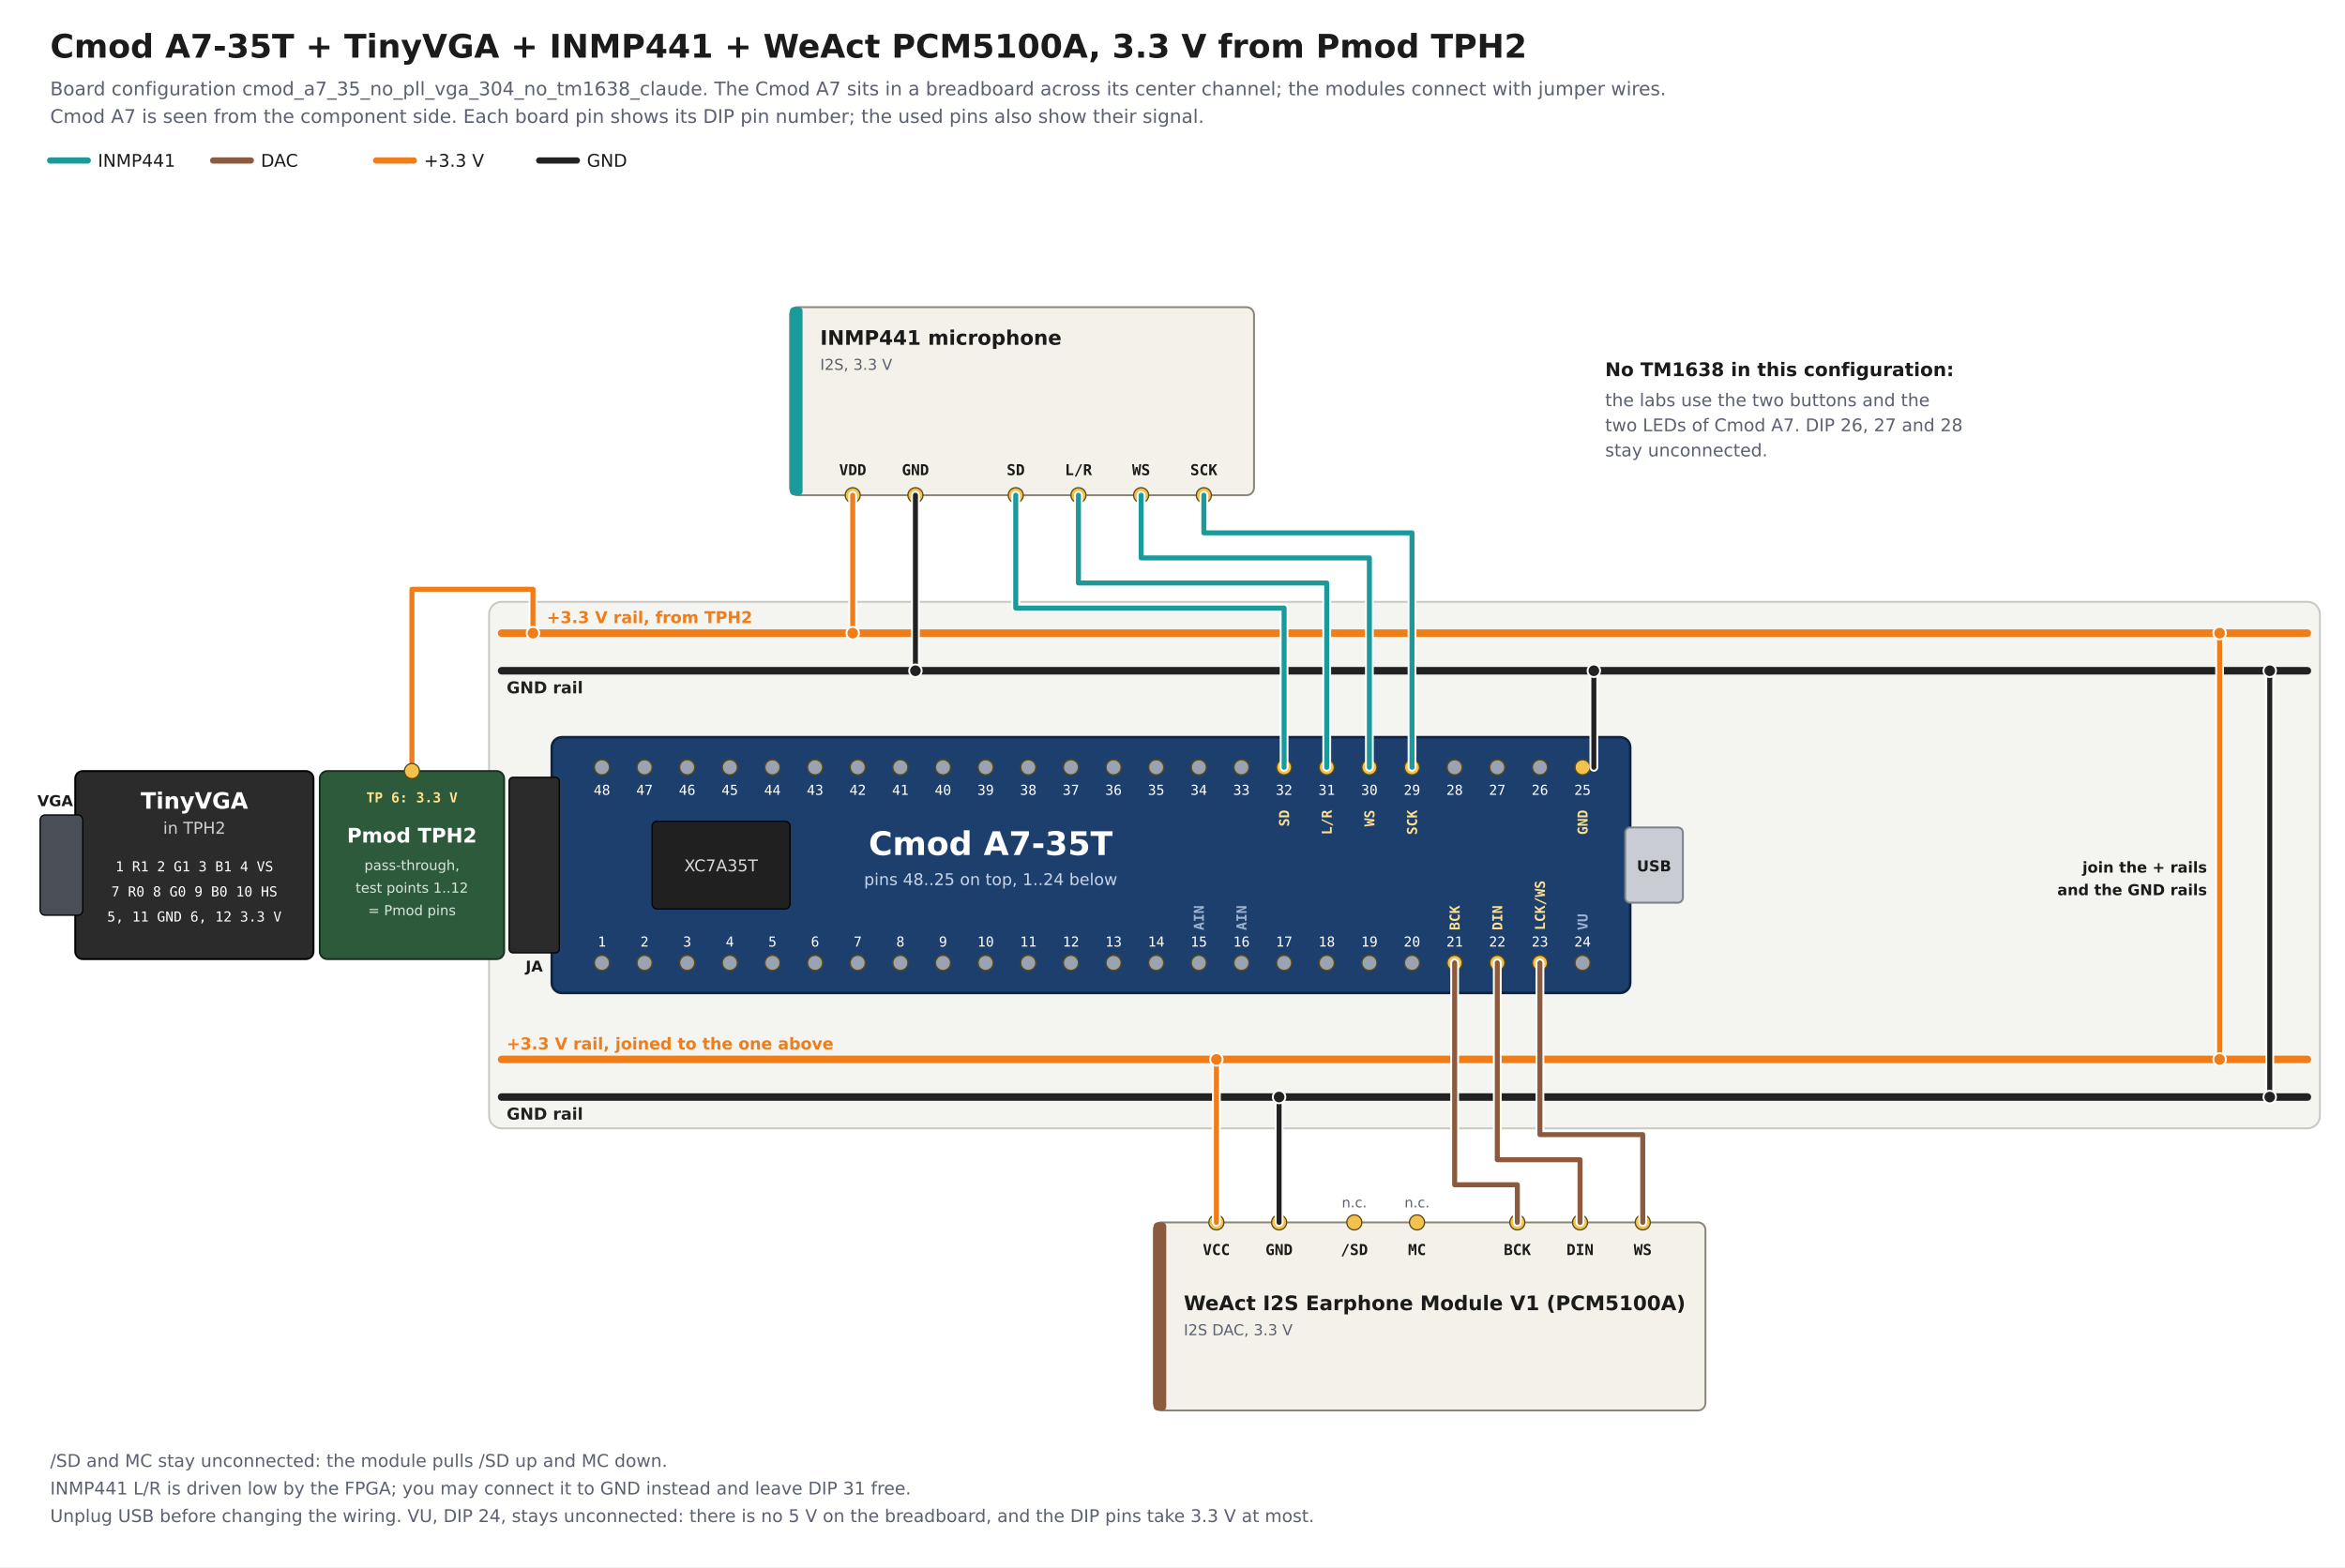
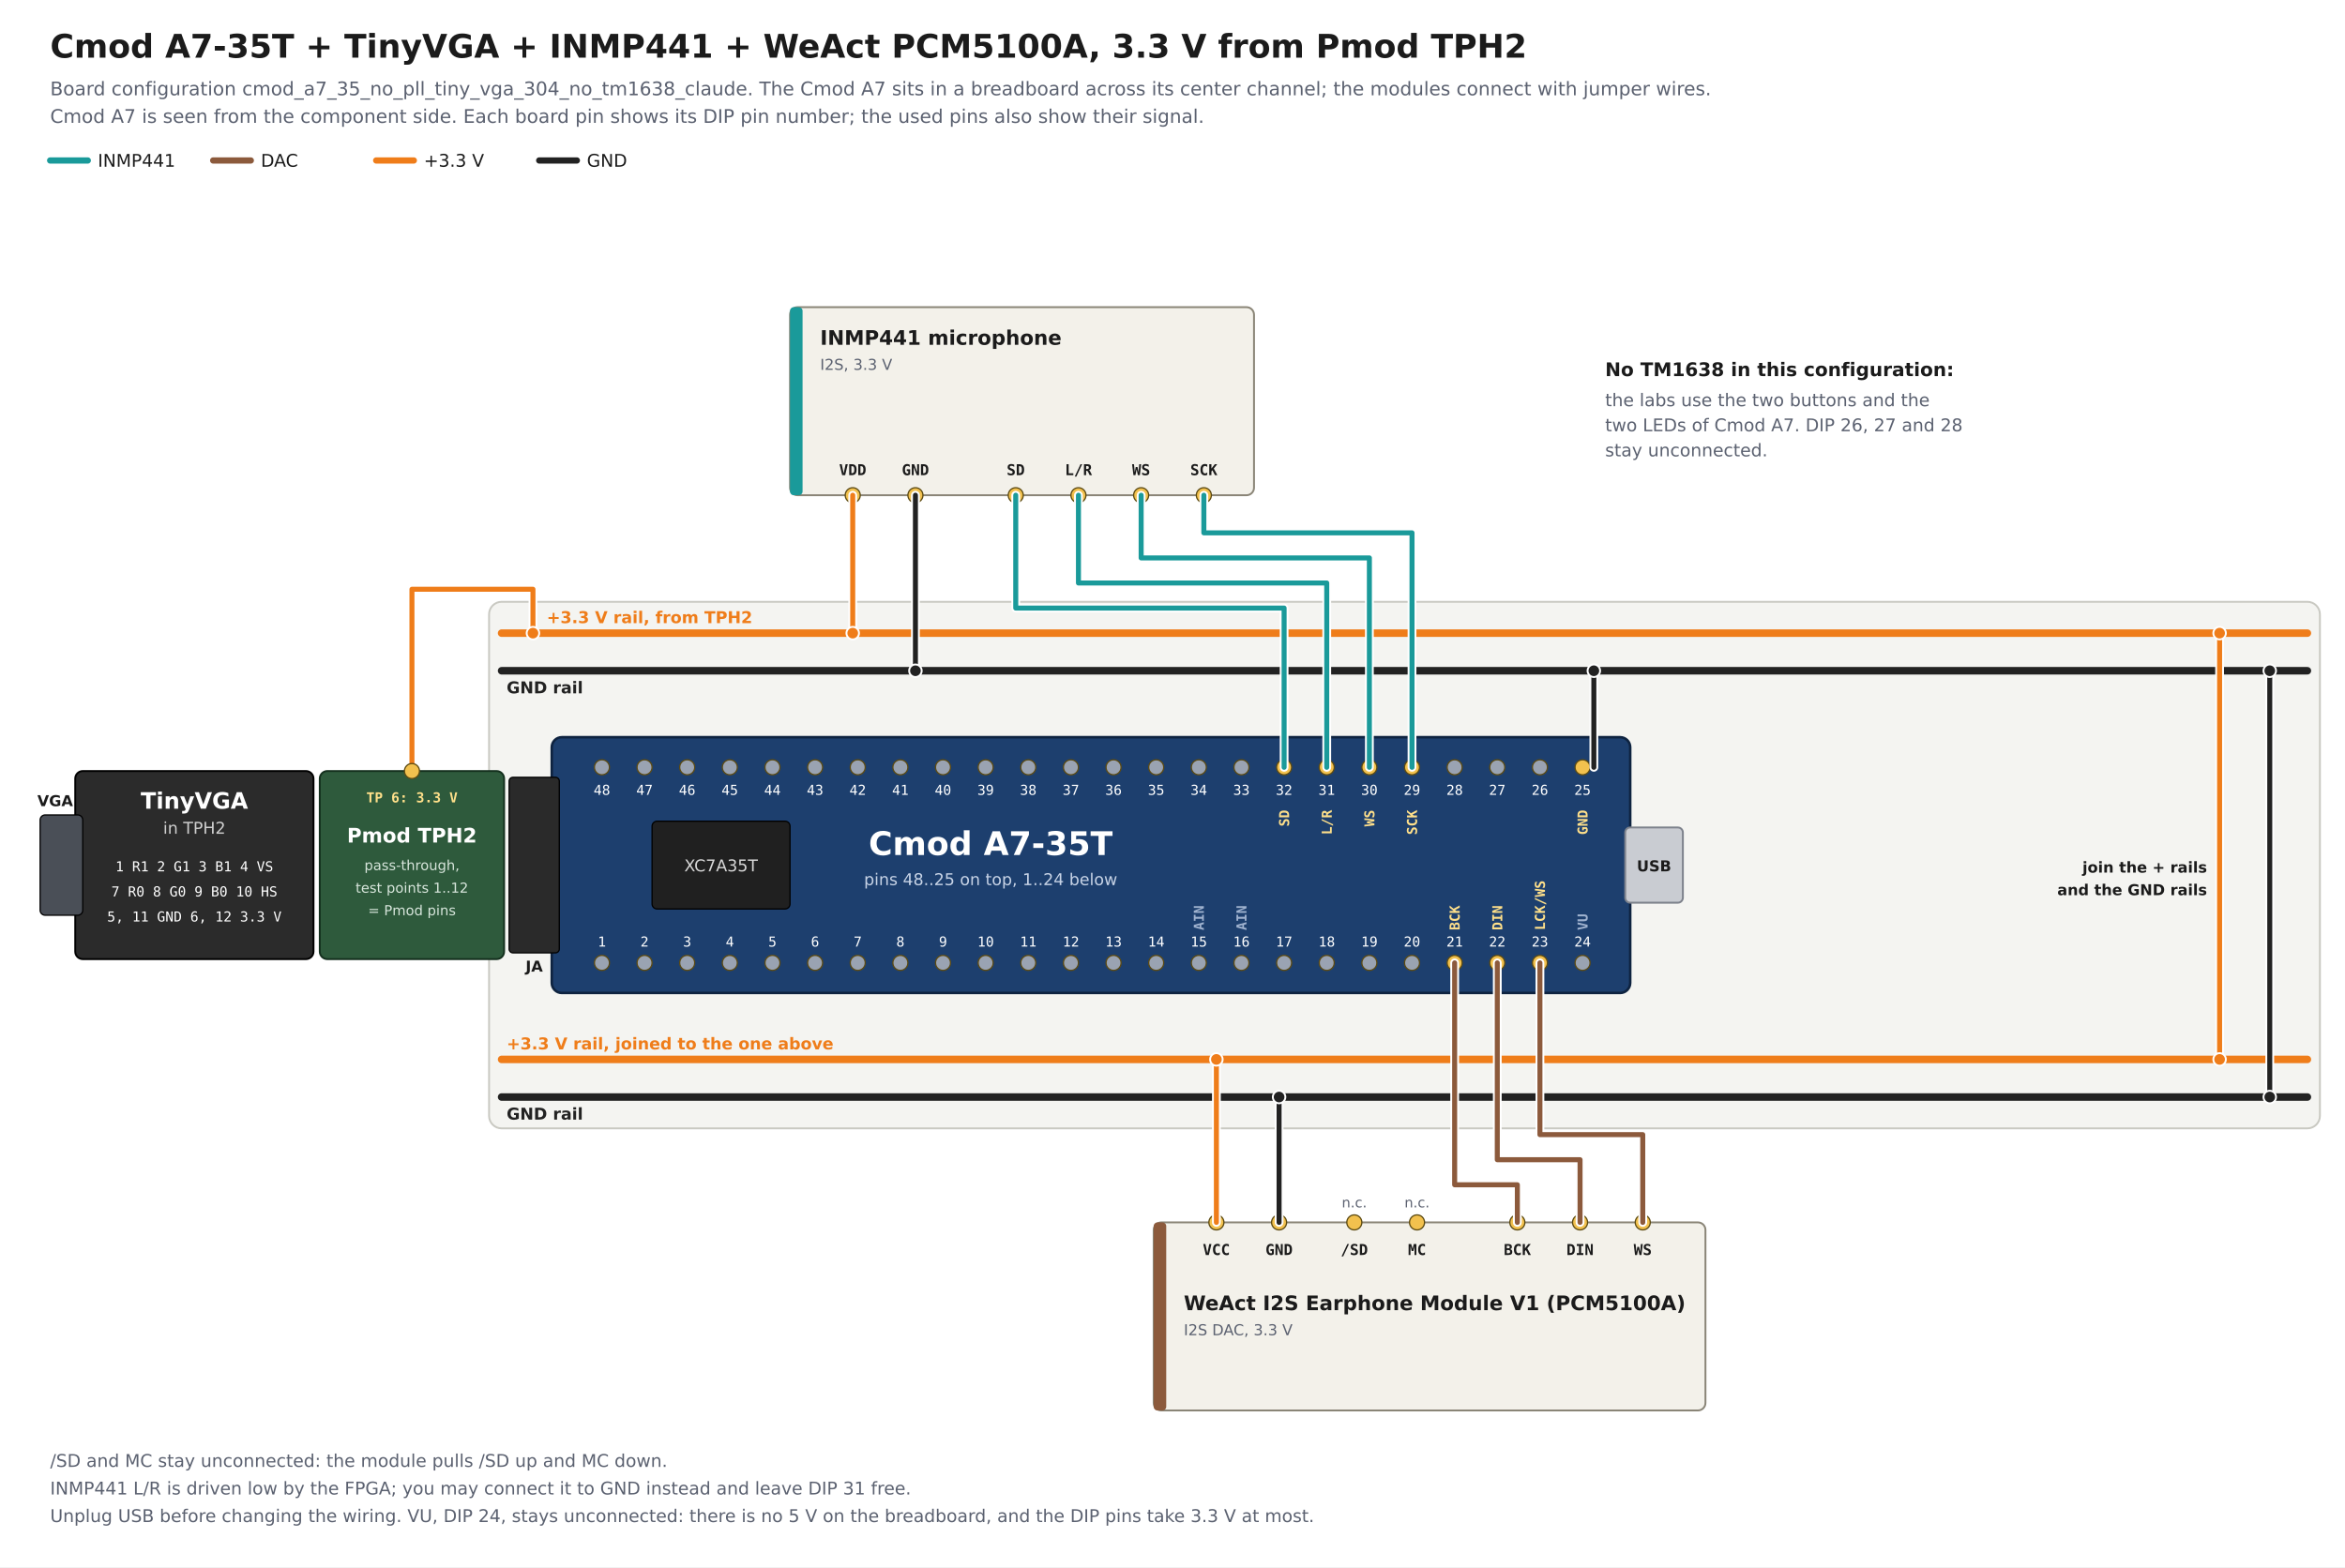
<svg xmlns="http://www.w3.org/2000/svg" width="1870" height="1250" viewBox="0 0 1870 1250">
  <rect width="1870" height="1250" fill="#ffffff" />
  <text x="40" y="46" font-family="DejaVu Sans, Liberation Sans, Arial, sans-serif" font-size="26" font-weight="bold" fill="#1b1b1b" text-anchor="start">Cmod A7-35T + TinyVGA + INMP441 + WeAct PCM5100A, 3.3 V from Pmod TPH2</text>
-   <text x="40" y="76" font-family="DejaVu Sans, Liberation Sans, Arial, sans-serif" font-size="15" font-weight="normal" fill="#5b6170" text-anchor="start">Board configuration cmod_a7_35_no_pll_vga_304_no_tm1638_claude. The Cmod A7 sits in a breadboard across its center channel; the modules connect with jumper wires.</text>
+   <text x="40" y="76" font-family="DejaVu Sans, Liberation Sans, Arial, sans-serif" font-size="15" font-weight="normal" fill="#5b6170" text-anchor="start">Board configuration cmod_a7_35_no_pll_tiny_vga_304_no_tm1638_claude. The Cmod A7 sits in a breadboard across its center channel; the modules connect with jumper wires.</text>
  <text x="40" y="98" font-family="DejaVu Sans, Liberation Sans, Arial, sans-serif" font-size="15" font-weight="normal" fill="#5b6170" text-anchor="start">Cmod A7 is seen from the component side. Each board pin shows its DIP pin number; the used pins also show their signal.</text>
  <line x1="40" y1="128" x2="70" y2="128" stroke="#1a9a9a" stroke-width="5" stroke-linecap="round" />
  <text x="78" y="133" font-family="DejaVu Sans, Liberation Sans, Arial, sans-serif" font-size="14" font-weight="normal" fill="#1b1b1b" text-anchor="start">INMP441</text>
  <line x1="170" y1="128" x2="200" y2="128" stroke="#8c5a3c" stroke-width="5" stroke-linecap="round" />
  <text x="208" y="133" font-family="DejaVu Sans, Liberation Sans, Arial, sans-serif" font-size="14" font-weight="normal" fill="#1b1b1b" text-anchor="start">DAC</text>
  <line x1="300" y1="128" x2="330" y2="128" stroke="#ef7d1a" stroke-width="5" stroke-linecap="round" />
  <text x="338" y="133" font-family="DejaVu Sans, Liberation Sans, Arial, sans-serif" font-size="14" font-weight="normal" fill="#1b1b1b" text-anchor="start">+3.3 V</text>
  <line x1="430" y1="128" x2="460" y2="128" stroke="#222222" stroke-width="5" stroke-linecap="round" />
  <text x="468" y="133" font-family="DejaVu Sans, Liberation Sans, Arial, sans-serif" font-size="14" font-weight="normal" fill="#1b1b1b" text-anchor="start">GND</text>
  <g transform="translate(150 0)">
    <rect x="240" y="480" width="1460" height="420" rx="10" fill="#f4f4f1" stroke="#c9c9c2" stroke-width="1.5" />
    <text x="286" y="497" font-family="DejaVu Sans, Liberation Sans, Arial, sans-serif" font-size="13" font-weight="bold" fill="#ef7d1a" text-anchor="start">+3.3 V rail, from TPH2</text>
    <text x="254" y="553" font-family="DejaVu Sans, Liberation Sans, Arial, sans-serif" font-size="13" font-weight="bold" fill="#222222" text-anchor="start">GND rail</text>
    <text x="254" y="837" font-family="DejaVu Sans, Liberation Sans, Arial, sans-serif" font-size="13" font-weight="bold" fill="#ef7d1a" text-anchor="start">+3.3 V rail, joined to the one above</text>
    <text x="254" y="893" font-family="DejaVu Sans, Liberation Sans, Arial, sans-serif" font-size="13" font-weight="bold" fill="#222222" text-anchor="start">GND rail</text>
    <line x1="250" y1="505" x2="1690" y2="505" stroke="#ef7d1a" stroke-width="6" stroke-linecap="round" />
    <line x1="250" y1="535" x2="1690" y2="535" stroke="#222222" stroke-width="6" stroke-linecap="round" />
    <line x1="250" y1="845" x2="1690" y2="845" stroke="#ef7d1a" stroke-width="6" stroke-linecap="round" />
    <line x1="250" y1="875" x2="1690" y2="875" stroke="#222222" stroke-width="6" stroke-linecap="round" />
    <rect x="290" y="588" width="860" height="204" rx="8" fill="#1d3f6e" stroke="#0e2340" stroke-width="2" />
    <rect x="1146" y="660" width="46" height="60" rx="4" fill="#c9ccd2" stroke="#7d828c" stroke-width="1.5" />
    <text x="1169" y="695" font-family="DejaVu Sans, Liberation Sans, Arial, sans-serif" font-size="12" font-weight="bold" fill="#1b1b1b" text-anchor="middle">USB</text>
    <rect x="370" y="655" width="110" height="70" rx="4" fill="#202020" stroke="#000000" stroke-width="1" />
    <text x="425" y="695" font-family="DejaVu Sans, Liberation Sans, Arial, sans-serif" font-size="13" font-weight="normal" fill="#d8d8d8" text-anchor="middle">XC7A35T</text>
    <text x="640" y="682" font-family="DejaVu Sans, Liberation Sans, Arial, sans-serif" font-size="26" font-weight="bold" fill="#ffffff" text-anchor="middle">Cmod A7-35T</text>
    <text x="640" y="706" font-family="DejaVu Sans, Liberation Sans, Arial, sans-serif" font-size="13" font-weight="normal" fill="#c7d3e6" text-anchor="middle">pins 48..25 on top, 1..24 below</text>
    <circle cx="330" cy="768" r="6" fill="#9aa3b2" stroke="#5c4a12" stroke-width="1" />
    <text x="330" y="755" font-family="DejaVu Sans Mono, Liberation Mono, monospace" font-size="11" font-weight="normal" fill="#ffffff" text-anchor="middle">1</text>
    <circle cx="364" cy="768" r="6" fill="#9aa3b2" stroke="#5c4a12" stroke-width="1" />
    <text x="364" y="755" font-family="DejaVu Sans Mono, Liberation Mono, monospace" font-size="11" font-weight="normal" fill="#ffffff" text-anchor="middle">2</text>
    <circle cx="398" cy="768" r="6" fill="#9aa3b2" stroke="#5c4a12" stroke-width="1" />
    <text x="398" y="755" font-family="DejaVu Sans Mono, Liberation Mono, monospace" font-size="11" font-weight="normal" fill="#ffffff" text-anchor="middle">3</text>
    <circle cx="432" cy="768" r="6" fill="#9aa3b2" stroke="#5c4a12" stroke-width="1" />
    <text x="432" y="755" font-family="DejaVu Sans Mono, Liberation Mono, monospace" font-size="11" font-weight="normal" fill="#ffffff" text-anchor="middle">4</text>
    <circle cx="466" cy="768" r="6" fill="#9aa3b2" stroke="#5c4a12" stroke-width="1" />
    <text x="466" y="755" font-family="DejaVu Sans Mono, Liberation Mono, monospace" font-size="11" font-weight="normal" fill="#ffffff" text-anchor="middle">5</text>
    <circle cx="500" cy="768" r="6" fill="#9aa3b2" stroke="#5c4a12" stroke-width="1" />
    <text x="500" y="755" font-family="DejaVu Sans Mono, Liberation Mono, monospace" font-size="11" font-weight="normal" fill="#ffffff" text-anchor="middle">6</text>
    <circle cx="534" cy="768" r="6" fill="#9aa3b2" stroke="#5c4a12" stroke-width="1" />
    <text x="534" y="755" font-family="DejaVu Sans Mono, Liberation Mono, monospace" font-size="11" font-weight="normal" fill="#ffffff" text-anchor="middle">7</text>
    <circle cx="568" cy="768" r="6" fill="#9aa3b2" stroke="#5c4a12" stroke-width="1" />
    <text x="568" y="755" font-family="DejaVu Sans Mono, Liberation Mono, monospace" font-size="11" font-weight="normal" fill="#ffffff" text-anchor="middle">8</text>
    <circle cx="602" cy="768" r="6" fill="#9aa3b2" stroke="#5c4a12" stroke-width="1" />
    <text x="602" y="755" font-family="DejaVu Sans Mono, Liberation Mono, monospace" font-size="11" font-weight="normal" fill="#ffffff" text-anchor="middle">9</text>
    <circle cx="636" cy="768" r="6" fill="#9aa3b2" stroke="#5c4a12" stroke-width="1" />
    <text x="636" y="755" font-family="DejaVu Sans Mono, Liberation Mono, monospace" font-size="11" font-weight="normal" fill="#ffffff" text-anchor="middle">10</text>
    <circle cx="670" cy="768" r="6" fill="#9aa3b2" stroke="#5c4a12" stroke-width="1" />
    <text x="670" y="755" font-family="DejaVu Sans Mono, Liberation Mono, monospace" font-size="11" font-weight="normal" fill="#ffffff" text-anchor="middle">11</text>
    <circle cx="704" cy="768" r="6" fill="#9aa3b2" stroke="#5c4a12" stroke-width="1" />
    <text x="704" y="755" font-family="DejaVu Sans Mono, Liberation Mono, monospace" font-size="11" font-weight="normal" fill="#ffffff" text-anchor="middle">12</text>
    <circle cx="738" cy="768" r="6" fill="#9aa3b2" stroke="#5c4a12" stroke-width="1" />
    <text x="738" y="755" font-family="DejaVu Sans Mono, Liberation Mono, monospace" font-size="11" font-weight="normal" fill="#ffffff" text-anchor="middle">13</text>
    <circle cx="772" cy="768" r="6" fill="#9aa3b2" stroke="#5c4a12" stroke-width="1" />
    <text x="772" y="755" font-family="DejaVu Sans Mono, Liberation Mono, monospace" font-size="11" font-weight="normal" fill="#ffffff" text-anchor="middle">14</text>
    <circle cx="806" cy="768" r="6" fill="#9aa3b2" stroke="#5c4a12" stroke-width="1" />
    <text x="806" y="755" font-family="DejaVu Sans Mono, Liberation Mono, monospace" font-size="11" font-weight="normal" fill="#ffffff" text-anchor="middle">15</text>
    <text x="810" y="742" font-family="DejaVu Sans Mono, Liberation Mono, monospace" font-size="11" font-weight="bold" fill="#9fb2cf" text-anchor="start" transform="rotate(-90 810 742)">AIN</text>
    <circle cx="840" cy="768" r="6" fill="#9aa3b2" stroke="#5c4a12" stroke-width="1" />
    <text x="840" y="755" font-family="DejaVu Sans Mono, Liberation Mono, monospace" font-size="11" font-weight="normal" fill="#ffffff" text-anchor="middle">16</text>
    <text x="844" y="742" font-family="DejaVu Sans Mono, Liberation Mono, monospace" font-size="11" font-weight="bold" fill="#9fb2cf" text-anchor="start" transform="rotate(-90 844 742)">AIN</text>
    <circle cx="874" cy="768" r="6" fill="#9aa3b2" stroke="#5c4a12" stroke-width="1" />
    <text x="874" y="755" font-family="DejaVu Sans Mono, Liberation Mono, monospace" font-size="11" font-weight="normal" fill="#ffffff" text-anchor="middle">17</text>
    <circle cx="908" cy="768" r="6" fill="#9aa3b2" stroke="#5c4a12" stroke-width="1" />
    <text x="908" y="755" font-family="DejaVu Sans Mono, Liberation Mono, monospace" font-size="11" font-weight="normal" fill="#ffffff" text-anchor="middle">18</text>
    <circle cx="942" cy="768" r="6" fill="#9aa3b2" stroke="#5c4a12" stroke-width="1" />
    <text x="942" y="755" font-family="DejaVu Sans Mono, Liberation Mono, monospace" font-size="11" font-weight="normal" fill="#ffffff" text-anchor="middle">19</text>
    <circle cx="976" cy="768" r="6" fill="#9aa3b2" stroke="#5c4a12" stroke-width="1" />
    <text x="976" y="755" font-family="DejaVu Sans Mono, Liberation Mono, monospace" font-size="11" font-weight="normal" fill="#ffffff" text-anchor="middle">20</text>
    <circle cx="1010" cy="768" r="6" fill="#f2c14e" stroke="#5c4a12" stroke-width="1" />
    <text x="1010" y="755" font-family="DejaVu Sans Mono, Liberation Mono, monospace" font-size="11" font-weight="normal" fill="#ffffff" text-anchor="middle">21</text>
    <text x="1014" y="742" font-family="DejaVu Sans Mono, Liberation Mono, monospace" font-size="11" font-weight="bold" fill="#ffe08a" text-anchor="start" transform="rotate(-90 1014 742)">BCK</text>
    <circle cx="1044" cy="768" r="6" fill="#f2c14e" stroke="#5c4a12" stroke-width="1" />
    <text x="1044" y="755" font-family="DejaVu Sans Mono, Liberation Mono, monospace" font-size="11" font-weight="normal" fill="#ffffff" text-anchor="middle">22</text>
    <text x="1048" y="742" font-family="DejaVu Sans Mono, Liberation Mono, monospace" font-size="11" font-weight="bold" fill="#ffe08a" text-anchor="start" transform="rotate(-90 1048 742)">DIN</text>
    <circle cx="1078" cy="768" r="6" fill="#f2c14e" stroke="#5c4a12" stroke-width="1" />
    <text x="1078" y="755" font-family="DejaVu Sans Mono, Liberation Mono, monospace" font-size="11" font-weight="normal" fill="#ffffff" text-anchor="middle">23</text>
    <text x="1082" y="742" font-family="DejaVu Sans Mono, Liberation Mono, monospace" font-size="11" font-weight="bold" fill="#ffe08a" text-anchor="start" transform="rotate(-90 1082 742)">LCK/WS</text>
    <circle cx="1112" cy="768" r="6" fill="#9aa3b2" stroke="#5c4a12" stroke-width="1" />
    <text x="1112" y="755" font-family="DejaVu Sans Mono, Liberation Mono, monospace" font-size="11" font-weight="normal" fill="#ffffff" text-anchor="middle">24</text>
    <text x="1116" y="742" font-family="DejaVu Sans Mono, Liberation Mono, monospace" font-size="11" font-weight="bold" fill="#9fb2cf" text-anchor="start" transform="rotate(-90 1116 742)">VU</text>
    <circle cx="1112" cy="612" r="6" fill="#f2c14e" stroke="#5c4a12" stroke-width="1" />
    <text x="1112" y="634" font-family="DejaVu Sans Mono, Liberation Mono, monospace" font-size="11" font-weight="normal" fill="#ffffff" text-anchor="middle">25</text>
    <text x="1116" y="646" font-family="DejaVu Sans Mono, Liberation Mono, monospace" font-size="11" font-weight="bold" fill="#ffe08a" text-anchor="end" transform="rotate(-90 1116 646)">GND</text>
    <circle cx="1078" cy="612" r="6" fill="#9aa3b2" stroke="#5c4a12" stroke-width="1" />
    <text x="1078" y="634" font-family="DejaVu Sans Mono, Liberation Mono, monospace" font-size="11" font-weight="normal" fill="#ffffff" text-anchor="middle">26</text>
    <circle cx="1044" cy="612" r="6" fill="#9aa3b2" stroke="#5c4a12" stroke-width="1" />
    <text x="1044" y="634" font-family="DejaVu Sans Mono, Liberation Mono, monospace" font-size="11" font-weight="normal" fill="#ffffff" text-anchor="middle">27</text>
    <circle cx="1010" cy="612" r="6" fill="#9aa3b2" stroke="#5c4a12" stroke-width="1" />
    <text x="1010" y="634" font-family="DejaVu Sans Mono, Liberation Mono, monospace" font-size="11" font-weight="normal" fill="#ffffff" text-anchor="middle">28</text>
    <circle cx="976" cy="612" r="6" fill="#f2c14e" stroke="#5c4a12" stroke-width="1" />
    <text x="976" y="634" font-family="DejaVu Sans Mono, Liberation Mono, monospace" font-size="11" font-weight="normal" fill="#ffffff" text-anchor="middle">29</text>
    <text x="980" y="646" font-family="DejaVu Sans Mono, Liberation Mono, monospace" font-size="11" font-weight="bold" fill="#ffe08a" text-anchor="end" transform="rotate(-90 980 646)">SCK</text>
    <circle cx="942" cy="612" r="6" fill="#f2c14e" stroke="#5c4a12" stroke-width="1" />
    <text x="942" y="634" font-family="DejaVu Sans Mono, Liberation Mono, monospace" font-size="11" font-weight="normal" fill="#ffffff" text-anchor="middle">30</text>
    <text x="946" y="646" font-family="DejaVu Sans Mono, Liberation Mono, monospace" font-size="11" font-weight="bold" fill="#ffe08a" text-anchor="end" transform="rotate(-90 946 646)">WS</text>
    <circle cx="908" cy="612" r="6" fill="#f2c14e" stroke="#5c4a12" stroke-width="1" />
    <text x="908" y="634" font-family="DejaVu Sans Mono, Liberation Mono, monospace" font-size="11" font-weight="normal" fill="#ffffff" text-anchor="middle">31</text>
    <text x="912" y="646" font-family="DejaVu Sans Mono, Liberation Mono, monospace" font-size="11" font-weight="bold" fill="#ffe08a" text-anchor="end" transform="rotate(-90 912 646)">L/R</text>
    <circle cx="874" cy="612" r="6" fill="#f2c14e" stroke="#5c4a12" stroke-width="1" />
    <text x="874" y="634" font-family="DejaVu Sans Mono, Liberation Mono, monospace" font-size="11" font-weight="normal" fill="#ffffff" text-anchor="middle">32</text>
    <text x="878" y="646" font-family="DejaVu Sans Mono, Liberation Mono, monospace" font-size="11" font-weight="bold" fill="#ffe08a" text-anchor="end" transform="rotate(-90 878 646)">SD</text>
    <circle cx="840" cy="612" r="6" fill="#9aa3b2" stroke="#5c4a12" stroke-width="1" />
    <text x="840" y="634" font-family="DejaVu Sans Mono, Liberation Mono, monospace" font-size="11" font-weight="normal" fill="#ffffff" text-anchor="middle">33</text>
    <circle cx="806" cy="612" r="6" fill="#9aa3b2" stroke="#5c4a12" stroke-width="1" />
    <text x="806" y="634" font-family="DejaVu Sans Mono, Liberation Mono, monospace" font-size="11" font-weight="normal" fill="#ffffff" text-anchor="middle">34</text>
    <circle cx="772" cy="612" r="6" fill="#9aa3b2" stroke="#5c4a12" stroke-width="1" />
    <text x="772" y="634" font-family="DejaVu Sans Mono, Liberation Mono, monospace" font-size="11" font-weight="normal" fill="#ffffff" text-anchor="middle">35</text>
    <circle cx="738" cy="612" r="6" fill="#9aa3b2" stroke="#5c4a12" stroke-width="1" />
    <text x="738" y="634" font-family="DejaVu Sans Mono, Liberation Mono, monospace" font-size="11" font-weight="normal" fill="#ffffff" text-anchor="middle">36</text>
    <circle cx="704" cy="612" r="6" fill="#9aa3b2" stroke="#5c4a12" stroke-width="1" />
    <text x="704" y="634" font-family="DejaVu Sans Mono, Liberation Mono, monospace" font-size="11" font-weight="normal" fill="#ffffff" text-anchor="middle">37</text>
    <circle cx="670" cy="612" r="6" fill="#9aa3b2" stroke="#5c4a12" stroke-width="1" />
    <text x="670" y="634" font-family="DejaVu Sans Mono, Liberation Mono, monospace" font-size="11" font-weight="normal" fill="#ffffff" text-anchor="middle">38</text>
    <circle cx="636" cy="612" r="6" fill="#9aa3b2" stroke="#5c4a12" stroke-width="1" />
    <text x="636" y="634" font-family="DejaVu Sans Mono, Liberation Mono, monospace" font-size="11" font-weight="normal" fill="#ffffff" text-anchor="middle">39</text>
    <circle cx="602" cy="612" r="6" fill="#9aa3b2" stroke="#5c4a12" stroke-width="1" />
    <text x="602" y="634" font-family="DejaVu Sans Mono, Liberation Mono, monospace" font-size="11" font-weight="normal" fill="#ffffff" text-anchor="middle">40</text>
    <circle cx="568" cy="612" r="6" fill="#9aa3b2" stroke="#5c4a12" stroke-width="1" />
    <text x="568" y="634" font-family="DejaVu Sans Mono, Liberation Mono, monospace" font-size="11" font-weight="normal" fill="#ffffff" text-anchor="middle">41</text>
    <circle cx="534" cy="612" r="6" fill="#9aa3b2" stroke="#5c4a12" stroke-width="1" />
    <text x="534" y="634" font-family="DejaVu Sans Mono, Liberation Mono, monospace" font-size="11" font-weight="normal" fill="#ffffff" text-anchor="middle">42</text>
    <circle cx="500" cy="612" r="6" fill="#9aa3b2" stroke="#5c4a12" stroke-width="1" />
    <text x="500" y="634" font-family="DejaVu Sans Mono, Liberation Mono, monospace" font-size="11" font-weight="normal" fill="#ffffff" text-anchor="middle">43</text>
    <circle cx="466" cy="612" r="6" fill="#9aa3b2" stroke="#5c4a12" stroke-width="1" />
    <text x="466" y="634" font-family="DejaVu Sans Mono, Liberation Mono, monospace" font-size="11" font-weight="normal" fill="#ffffff" text-anchor="middle">44</text>
    <circle cx="432" cy="612" r="6" fill="#9aa3b2" stroke="#5c4a12" stroke-width="1" />
    <text x="432" y="634" font-family="DejaVu Sans Mono, Liberation Mono, monospace" font-size="11" font-weight="normal" fill="#ffffff" text-anchor="middle">45</text>
    <circle cx="398" cy="612" r="6" fill="#9aa3b2" stroke="#5c4a12" stroke-width="1" />
    <text x="398" y="634" font-family="DejaVu Sans Mono, Liberation Mono, monospace" font-size="11" font-weight="normal" fill="#ffffff" text-anchor="middle">46</text>
    <circle cx="364" cy="612" r="6" fill="#9aa3b2" stroke="#5c4a12" stroke-width="1" />
    <text x="364" y="634" font-family="DejaVu Sans Mono, Liberation Mono, monospace" font-size="11" font-weight="normal" fill="#ffffff" text-anchor="middle">47</text>
    <circle cx="330" cy="612" r="6" fill="#9aa3b2" stroke="#5c4a12" stroke-width="1" />
    <text x="330" y="634" font-family="DejaVu Sans Mono, Liberation Mono, monospace" font-size="11" font-weight="normal" fill="#ffffff" text-anchor="middle">48</text>
    <rect x="256" y="620" width="40" height="140" rx="3" fill="#2a2a2a" stroke="#000000" stroke-width="1" />
    <text x="276" y="775" font-family="DejaVu Sans, Liberation Sans, Arial, sans-serif" font-size="12" font-weight="bold" fill="#1b1b1b" text-anchor="middle">JA</text>
    <rect x="105" y="615" width="147" height="150" rx="6" fill="#2e5a3c" stroke="#14301e" stroke-width="1.5" />
    <text x="178.5" y="640" font-family="DejaVu Sans Mono, Liberation Mono, monospace" font-size="11" font-weight="bold" fill="#ffe08a" text-anchor="middle">TP 6: 3.3 V</text>
    <text x="178.5" y="672" font-family="DejaVu Sans, Liberation Sans, Arial, sans-serif" font-size="16" font-weight="bold" fill="#ffffff" text-anchor="middle">Pmod TPH2</text>
    <text x="178.5" y="694" font-family="DejaVu Sans, Liberation Sans, Arial, sans-serif" font-size="11" font-weight="normal" fill="#d8e6dc" text-anchor="middle">pass-through,</text>
    <text x="178.5" y="712" font-family="DejaVu Sans, Liberation Sans, Arial, sans-serif" font-size="11" font-weight="normal" fill="#d8e6dc" text-anchor="middle">test points 1..12</text>
    <text x="178.5" y="730" font-family="DejaVu Sans, Liberation Sans, Arial, sans-serif" font-size="11" font-weight="normal" fill="#d8e6dc" text-anchor="middle">= Pmod pins</text>
    <polyline points="178.5,615 178.5,470 275,470 275,505" fill="none" stroke="#ffffff" stroke-width="7" stroke-linejoin="round" stroke-linecap="round" />
    <polyline points="178.5,615 178.5,470 275,470 275,505" fill="none" stroke="#ef7d1a" stroke-width="4" stroke-linejoin="round" stroke-linecap="round" />
    <circle cx="178.5" cy="615" r="6" fill="#f2c14e" stroke="#5c4a12" stroke-width="1" />
    <circle cx="275" cy="505" r="5" fill="#ef7d1a" stroke="#ffffff" stroke-width="1.5" />
    <rect x="-90" y="615" width="190" height="150" rx="6" fill="#2b2b2b" stroke="#000000" stroke-width="1.5" />
    <rect x="-118" y="650" width="34" height="80" rx="4" fill="#4a4f57" stroke="#000000" stroke-width="1" />
    <text x="5" y="645" font-family="DejaVu Sans, Liberation Sans, Arial, sans-serif" font-size="18" font-weight="bold" fill="#ffffff" text-anchor="middle">TinyVGA</text>
    <text x="5" y="665" font-family="DejaVu Sans, Liberation Sans, Arial, sans-serif" font-size="13" font-weight="normal" fill="#d0d0d0" text-anchor="middle">in TPH2</text>
    <text x="5" y="695" font-family="DejaVu Sans Mono, Liberation Mono, monospace" font-size="11" font-weight="normal" fill="#ffffff" text-anchor="middle">1 R1  2 G1  3 B1  4 VS</text>
    <text x="5" y="715" font-family="DejaVu Sans Mono, Liberation Mono, monospace" font-size="11" font-weight="normal" fill="#ffffff" text-anchor="middle">7 R0  8 G0  9 B0 10 HS</text>
    <text x="5" y="735" font-family="DejaVu Sans Mono, Liberation Mono, monospace" font-size="11" font-weight="normal" fill="#ffffff" text-anchor="middle">5, 11 GND   6, 12 3.3 V</text>
    <text x="-106" y="643" font-family="DejaVu Sans, Liberation Sans, Arial, sans-serif" font-size="12" font-weight="bold" fill="#1b1b1b" text-anchor="middle">VGA</text>
    <polyline points="1121,612 1121,535" fill="none" stroke="#ffffff" stroke-width="7" stroke-linejoin="round" stroke-linecap="round" />
    <polyline points="1121,612 1121,535" fill="none" stroke="#222222" stroke-width="4" stroke-linejoin="round" stroke-linecap="round" />
    <circle cx="1121" cy="535" r="5" fill="#222222" stroke="#ffffff" stroke-width="1.5" />
    <polyline points="1620,505 1620,845" fill="none" stroke="#ffffff" stroke-width="7" stroke-linejoin="round" stroke-linecap="round" />
    <polyline points="1620,505 1620,845" fill="none" stroke="#ef7d1a" stroke-width="4" stroke-linejoin="round" stroke-linecap="round" />
    <circle cx="1620" cy="505" r="5" fill="#ef7d1a" stroke="#ffffff" stroke-width="1.5" />
    <circle cx="1620" cy="845" r="5" fill="#ef7d1a" stroke="#ffffff" stroke-width="1.5" />
    <polyline points="1660,535 1660,875" fill="none" stroke="#ffffff" stroke-width="7" stroke-linejoin="round" stroke-linecap="round" />
    <polyline points="1660,535 1660,875" fill="none" stroke="#222222" stroke-width="4" stroke-linejoin="round" stroke-linecap="round" />
    <circle cx="1660" cy="535" r="5" fill="#222222" stroke="#ffffff" stroke-width="1.5" />
    <circle cx="1660" cy="875" r="5" fill="#222222" stroke="#ffffff" stroke-width="1.5" />
    <text x="1610" y="696" font-family="DejaVu Sans, Liberation Sans, Arial, sans-serif" font-size="12" font-weight="bold" fill="#1b1b1b" text-anchor="end">join the + rails</text>
    <text x="1610" y="714" font-family="DejaVu Sans, Liberation Sans, Arial, sans-serif" font-size="12" font-weight="bold" fill="#1b1b1b" text-anchor="end">and the GND rails</text>
    <rect x="480" y="245" width="370" height="150" rx="6" fill="#f3f1ea" stroke="#8a8577" stroke-width="1.5" />
    <rect x="480" y="245" width="10" height="150" rx="3" fill="#1a9a9a" stroke="none" stroke-width="1" />
    <text x="504" y="275" font-family="DejaVu Sans, Liberation Sans, Arial, sans-serif" font-size="16" font-weight="bold" fill="#1b1b1b" text-anchor="start">INMP441 microphone</text>
    <text x="504" y="295" font-family="DejaVu Sans, Liberation Sans, Arial, sans-serif" font-size="12" font-weight="normal" fill="#5b6170" text-anchor="start">I2S, 3.3 V</text>
    <circle cx="530" cy="395" r="6" fill="#f2c14e" stroke="#5c4a12" stroke-width="1" />
    <text x="530" y="379" font-family="DejaVu Sans Mono, Liberation Mono, monospace" font-size="12" font-weight="bold" fill="#1b1b1b" text-anchor="middle">VDD</text>
    <circle cx="580" cy="395" r="6" fill="#f2c14e" stroke="#5c4a12" stroke-width="1" />
    <text x="580" y="379" font-family="DejaVu Sans Mono, Liberation Mono, monospace" font-size="12" font-weight="bold" fill="#1b1b1b" text-anchor="middle">GND</text>
    <circle cx="660" cy="395" r="6" fill="#f2c14e" stroke="#5c4a12" stroke-width="1" />
    <text x="660" y="379" font-family="DejaVu Sans Mono, Liberation Mono, monospace" font-size="12" font-weight="bold" fill="#1b1b1b" text-anchor="middle">SD</text>
    <circle cx="710" cy="395" r="6" fill="#f2c14e" stroke="#5c4a12" stroke-width="1" />
    <text x="710" y="379" font-family="DejaVu Sans Mono, Liberation Mono, monospace" font-size="12" font-weight="bold" fill="#1b1b1b" text-anchor="middle">L/R</text>
    <circle cx="760" cy="395" r="6" fill="#f2c14e" stroke="#5c4a12" stroke-width="1" />
    <text x="760" y="379" font-family="DejaVu Sans Mono, Liberation Mono, monospace" font-size="12" font-weight="bold" fill="#1b1b1b" text-anchor="middle">WS</text>
    <circle cx="810" cy="395" r="6" fill="#f2c14e" stroke="#5c4a12" stroke-width="1" />
    <text x="810" y="379" font-family="DejaVu Sans Mono, Liberation Mono, monospace" font-size="12" font-weight="bold" fill="#1b1b1b" text-anchor="middle">SCK</text>
    <polyline points="530,395 530,505" fill="none" stroke="#ffffff" stroke-width="7" stroke-linejoin="round" stroke-linecap="round" />
    <polyline points="530,395 530,505" fill="none" stroke="#ef7d1a" stroke-width="4" stroke-linejoin="round" stroke-linecap="round" />
    <circle cx="530" cy="505" r="5" fill="#ef7d1a" stroke="#ffffff" stroke-width="1.5" />
    <polyline points="580,395 580,535" fill="none" stroke="#ffffff" stroke-width="7" stroke-linejoin="round" stroke-linecap="round" />
    <polyline points="580,395 580,535" fill="none" stroke="#222222" stroke-width="4" stroke-linejoin="round" stroke-linecap="round" />
    <circle cx="580" cy="535" r="5" fill="#222222" stroke="#ffffff" stroke-width="1.5" />
    <polyline points="976,612 976,425 810,425 810,395" fill="none" stroke="#ffffff" stroke-width="7" stroke-linejoin="round" stroke-linecap="round" />
    <polyline points="976,612 976,425 810,425 810,395" fill="none" stroke="#1a9a9a" stroke-width="4" stroke-linejoin="round" stroke-linecap="round" />
    <polyline points="942,612 942,445 760,445 760,395" fill="none" stroke="#ffffff" stroke-width="7" stroke-linejoin="round" stroke-linecap="round" />
    <polyline points="942,612 942,445 760,445 760,395" fill="none" stroke="#1a9a9a" stroke-width="4" stroke-linejoin="round" stroke-linecap="round" />
    <polyline points="908,612 908,465 710,465 710,395" fill="none" stroke="#ffffff" stroke-width="7" stroke-linejoin="round" stroke-linecap="round" />
    <polyline points="908,612 908,465 710,465 710,395" fill="none" stroke="#1a9a9a" stroke-width="4" stroke-linejoin="round" stroke-linecap="round" />
    <polyline points="874,612 874,485 660,485 660,395" fill="none" stroke="#ffffff" stroke-width="7" stroke-linejoin="round" stroke-linecap="round" />
    <polyline points="874,612 874,485 660,485 660,395" fill="none" stroke="#1a9a9a" stroke-width="4" stroke-linejoin="round" stroke-linecap="round" />
    <text x="1130" y="300" font-family="DejaVu Sans, Liberation Sans, Arial, sans-serif" font-size="15" font-weight="bold" fill="#1b1b1b" text-anchor="start">No TM1638 in this configuration:</text>
    <text x="1130" y="324" font-family="DejaVu Sans, Liberation Sans, Arial, sans-serif" font-size="14" font-weight="normal" fill="#5b6170" text-anchor="start">the labs use the two buttons and the</text>
    <text x="1130" y="344" font-family="DejaVu Sans, Liberation Sans, Arial, sans-serif" font-size="14" font-weight="normal" fill="#5b6170" text-anchor="start">two LEDs of Cmod A7. DIP 26, 27 and 28</text>
    <text x="1130" y="364" font-family="DejaVu Sans, Liberation Sans, Arial, sans-serif" font-size="14" font-weight="normal" fill="#5b6170" text-anchor="start">stay unconnected.</text>
    <rect x="770" y="975" width="440" height="150" rx="6" fill="#f3f1ea" stroke="#8a8577" stroke-width="1.5" />
    <rect x="770" y="975" width="10" height="150" rx="3" fill="#8c5a3c" stroke="none" stroke-width="1" />
    <text x="794" y="1045" font-family="DejaVu Sans, Liberation Sans, Arial, sans-serif" font-size="16" font-weight="bold" fill="#1b1b1b" text-anchor="start">WeAct I2S Earphone Module V1 (PCM5100A)</text>
    <text x="794" y="1065" font-family="DejaVu Sans, Liberation Sans, Arial, sans-serif" font-size="12" font-weight="normal" fill="#5b6170" text-anchor="start">I2S DAC, 3.3 V</text>
    <circle cx="820" cy="975" r="6" fill="#f2c14e" stroke="#5c4a12" stroke-width="1" />
    <text x="820" y="1001" font-family="DejaVu Sans Mono, Liberation Mono, monospace" font-size="12" font-weight="bold" fill="#1b1b1b" text-anchor="middle">VCC</text>
    <circle cx="870" cy="975" r="6" fill="#f2c14e" stroke="#5c4a12" stroke-width="1" />
    <text x="870" y="1001" font-family="DejaVu Sans Mono, Liberation Mono, monospace" font-size="12" font-weight="bold" fill="#1b1b1b" text-anchor="middle">GND</text>
    <circle cx="930" cy="975" r="6" fill="#f2c14e" stroke="#5c4a12" stroke-width="1" />
    <text x="930" y="1001" font-family="DejaVu Sans Mono, Liberation Mono, monospace" font-size="12" font-weight="bold" fill="#1b1b1b" text-anchor="middle">/SD</text>
    <circle cx="980" cy="975" r="6" fill="#f2c14e" stroke="#5c4a12" stroke-width="1" />
    <text x="980" y="1001" font-family="DejaVu Sans Mono, Liberation Mono, monospace" font-size="12" font-weight="bold" fill="#1b1b1b" text-anchor="middle">MC</text>
    <circle cx="1060" cy="975" r="6" fill="#f2c14e" stroke="#5c4a12" stroke-width="1" />
    <text x="1060" y="1001" font-family="DejaVu Sans Mono, Liberation Mono, monospace" font-size="12" font-weight="bold" fill="#1b1b1b" text-anchor="middle">BCK</text>
    <circle cx="1110" cy="975" r="6" fill="#f2c14e" stroke="#5c4a12" stroke-width="1" />
    <text x="1110" y="1001" font-family="DejaVu Sans Mono, Liberation Mono, monospace" font-size="12" font-weight="bold" fill="#1b1b1b" text-anchor="middle">DIN</text>
    <circle cx="1160" cy="975" r="6" fill="#f2c14e" stroke="#5c4a12" stroke-width="1" />
    <text x="1160" y="1001" font-family="DejaVu Sans Mono, Liberation Mono, monospace" font-size="12" font-weight="bold" fill="#1b1b1b" text-anchor="middle">WS</text>
    <polyline points="820,975 820,845" fill="none" stroke="#ffffff" stroke-width="7" stroke-linejoin="round" stroke-linecap="round" />
    <polyline points="820,975 820,845" fill="none" stroke="#ef7d1a" stroke-width="4" stroke-linejoin="round" stroke-linecap="round" />
    <circle cx="820" cy="845" r="5" fill="#ef7d1a" stroke="#ffffff" stroke-width="1.5" />
    <polyline points="870,975 870,875" fill="none" stroke="#ffffff" stroke-width="7" stroke-linejoin="round" stroke-linecap="round" />
    <polyline points="870,975 870,875" fill="none" stroke="#222222" stroke-width="4" stroke-linejoin="round" stroke-linecap="round" />
    <circle cx="870" cy="875" r="5" fill="#222222" stroke="#ffffff" stroke-width="1.5" />
    <text x="930" y="963" font-family="DejaVu Sans, Liberation Sans, Arial, sans-serif" font-size="11" font-weight="normal" fill="#5b6170" text-anchor="middle">n.c.</text>
    <text x="980" y="963" font-family="DejaVu Sans, Liberation Sans, Arial, sans-serif" font-size="11" font-weight="normal" fill="#5b6170" text-anchor="middle">n.c.</text>
    <polyline points="1010,768 1010,945 1060,945 1060,975" fill="none" stroke="#ffffff" stroke-width="7" stroke-linejoin="round" stroke-linecap="round" />
    <polyline points="1010,768 1010,945 1060,945 1060,975" fill="none" stroke="#8c5a3c" stroke-width="4" stroke-linejoin="round" stroke-linecap="round" />
    <polyline points="1044,768 1044,925 1110,925 1110,975" fill="none" stroke="#ffffff" stroke-width="7" stroke-linejoin="round" stroke-linecap="round" />
    <polyline points="1044,768 1044,925 1110,925 1110,975" fill="none" stroke="#8c5a3c" stroke-width="4" stroke-linejoin="round" stroke-linecap="round" />
    <polyline points="1078,768 1078,905 1160,905 1160,975" fill="none" stroke="#ffffff" stroke-width="7" stroke-linejoin="round" stroke-linecap="round" />
    <polyline points="1078,768 1078,905 1160,905 1160,975" fill="none" stroke="#8c5a3c" stroke-width="4" stroke-linejoin="round" stroke-linecap="round" />
  </g>
  <text x="40" y="1170" font-family="DejaVu Sans, Liberation Sans, Arial, sans-serif" font-size="14" font-weight="normal" fill="#5b6170" text-anchor="start">/SD and MC stay unconnected: the module pulls /SD up and MC down.</text>
  <text x="40" y="1192" font-family="DejaVu Sans, Liberation Sans, Arial, sans-serif" font-size="14" font-weight="normal" fill="#5b6170" text-anchor="start">INMP441 L/R is driven low by the FPGA; you may connect it to GND instead and leave DIP 31 free.</text>
  <text x="40" y="1214" font-family="DejaVu Sans, Liberation Sans, Arial, sans-serif" font-size="14" font-weight="normal" fill="#5b6170" text-anchor="start">Unplug USB before changing the wiring. VU, DIP 24, stays unconnected: there is no 5 V on the breadboard, and the DIP pins take 3.3 V at most.</text>
</svg>
